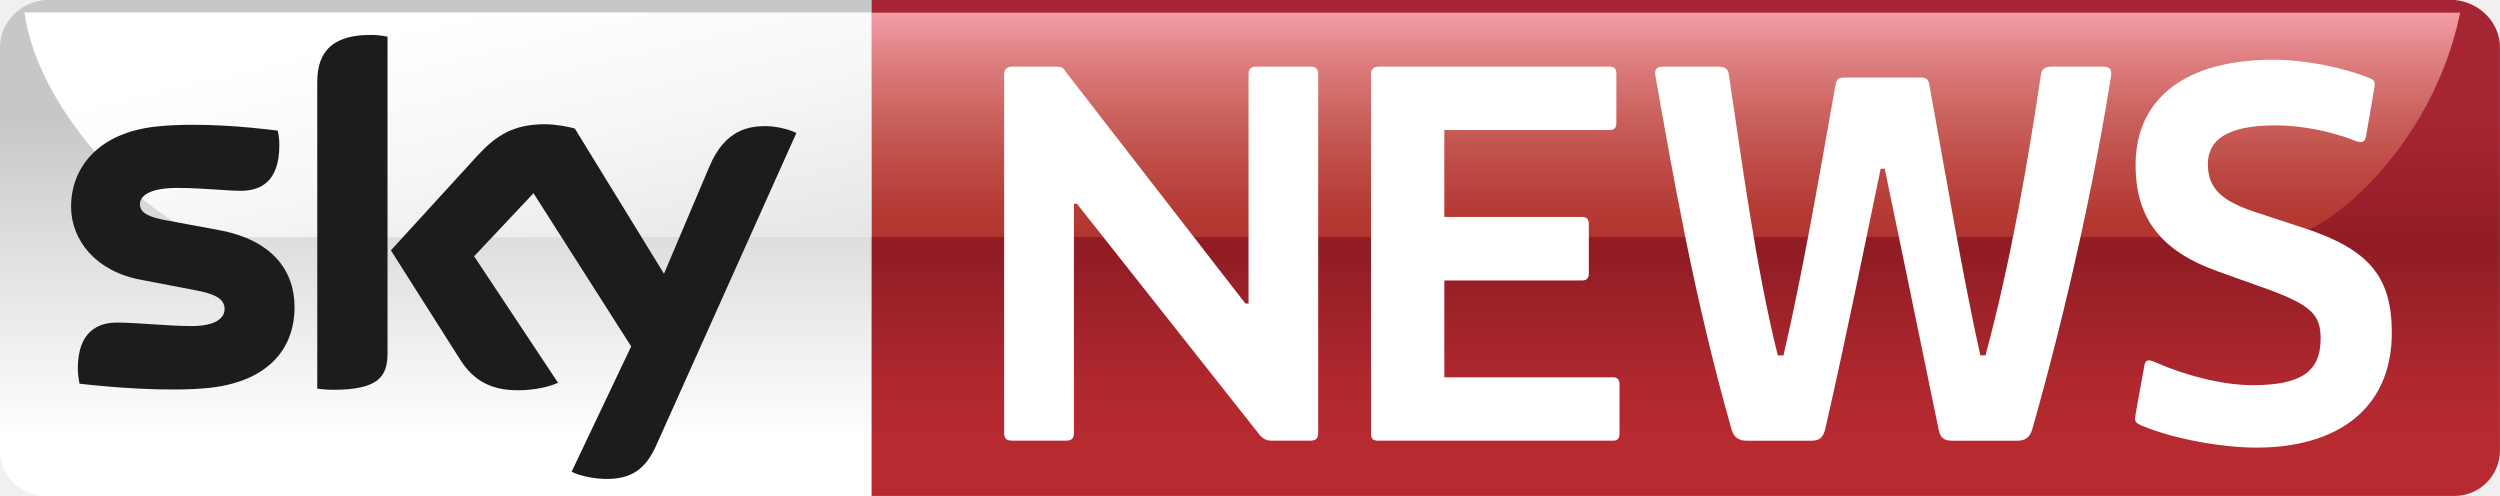
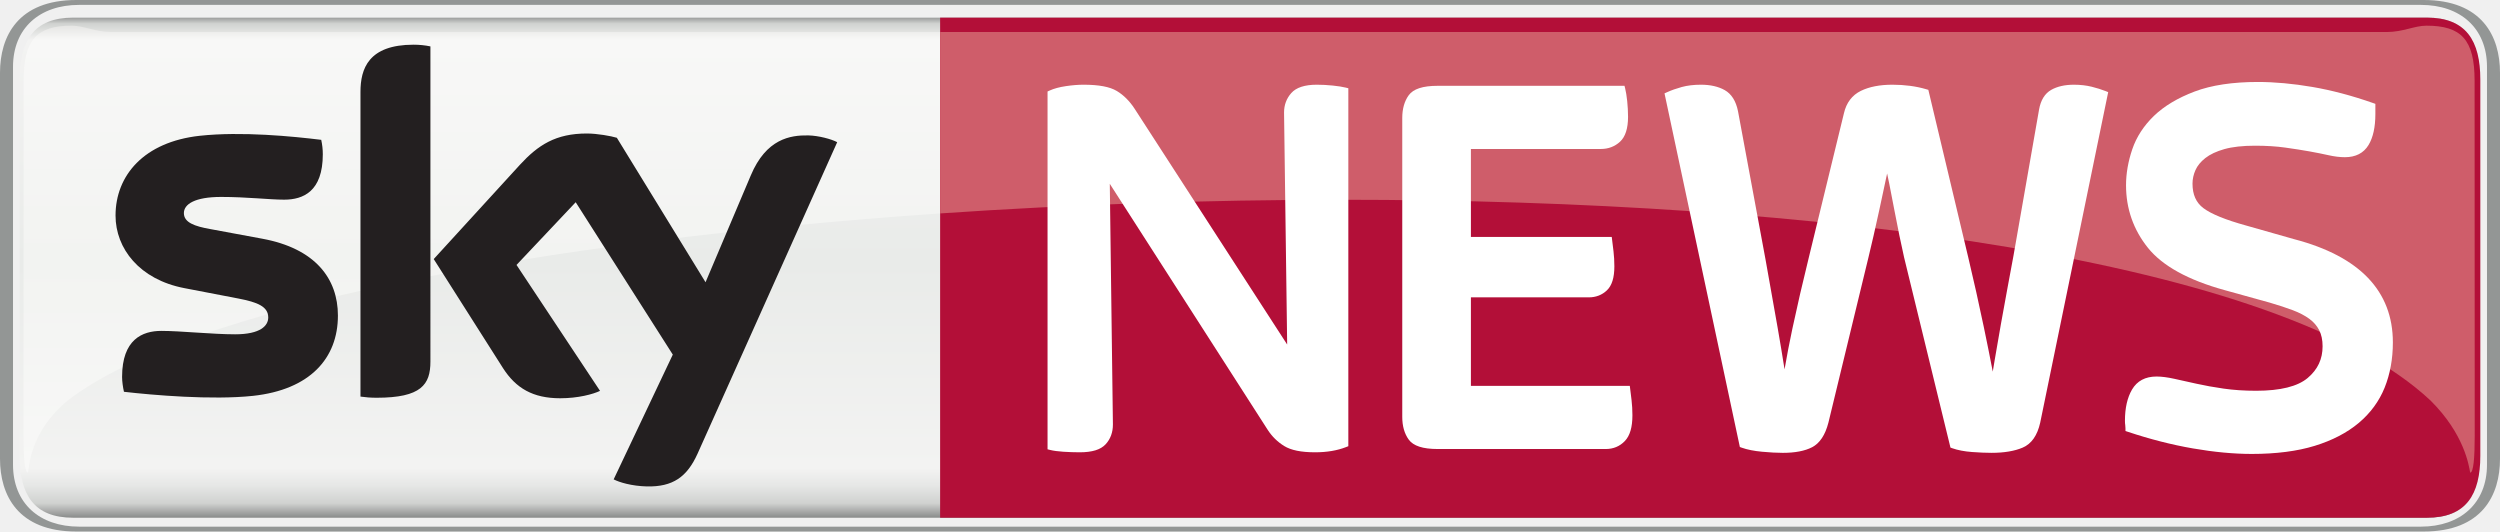
- <svg xmlns="http://www.w3.org/2000/svg" height="119.02" width="600" version="1.1" viewBox="0 0 158.75 31.49">
-   <defs>
-     <linearGradient id="d" x1="80.27" gradientUnits="userSpaceOnUse" y1="50.536" gradientTransform="matrix(.42626 0 0 .42626 -1.3011 -1.3112)" x2="66.554" y2="-8.877">
-       <stop stop-color="#E6E6E6" offset="0" />
-       <stop stop-color="#F7F7F7" offset=".426" />
-       <stop stop-color="#fff" offset=".758" />
+ <svg xmlns="http://www.w3.org/2000/svg" xmlns:xlink="http://www.w3.org/1999/xlink" width="470.34mm" height="100mm" viewBox="0 0 470.34 100" version="1.1" id="svg12036">
+   <defs id="defs12030">
+     <linearGradient x1="0" y1="0" x2="1" y2="0" gradientUnits="userSpaceOnUse" gradientTransform="matrix(0,-11.82662,11.82662,0,239.742,469.1988)" spreadMethod="pad" id="linearGradient5584">
+       <stop style="stop-opacity:1;stop-color:#777878" offset="0" id="stop5568" />
+       <stop style="stop-opacity:1;stop-color:#d0d2d0" offset="0.02" id="stop5570" />
+       <stop style="stop-opacity:1;stop-color:#f3f3f2" offset="0.052" id="stop5572" />
+       <stop style="stop-opacity:1;stop-color:#e9ebe9" offset="0.488" id="stop5574" />
+       <stop style="stop-opacity:1;stop-color:#f3f3f2" offset="0.895" id="stop5576" />
+       <stop style="stop-opacity:1;stop-color:#e6e7e6" offset="0.929" id="stop5578" />
+       <stop style="stop-opacity:1;stop-color:#d0d2d0" offset="0.964" id="stop5580" />
+       <stop style="stop-opacity:1;stop-color:#777878" offset="1" id="stop5582" />
    </linearGradient>
-     <linearGradient id="c" x1="251.21" gradientUnits="userSpaceOnUse" y1="4.942" gradientTransform="matrix(.42626 0 0 .42626 -1.3011 -1.3112)" x2="251.21" y2="38.392">
-       <stop stop-color="#F49DA7" offset=".005" />
-       <stop stop-color="#DF8183" offset=".192" />
-       <stop stop-color="#CA615C" offset=".468" />
-       <stop stop-color="#BD4943" offset=".704" />
-       <stop stop-color="#B53A34" offset=".889" />
-       <stop stop-color="#B23430" offset="1" />
+     <linearGradient x1="0" y1="0" x2="1" y2="0" gradientUnits="userSpaceOnUse" gradientTransform="matrix(0,361.5549,361.5549,0,697.7755,-612.6261)" spreadMethod="pad" id="linearGradient5616-5">
+       <stop style="stop-opacity:1;stop-color:#a6a4a3" offset="0" id="stop5600-1" />
+       <stop style="stop-opacity:1;stop-color:#e3e3e1" offset="0.02" id="stop5602-6" />
+       <stop style="stop-opacity:1;stop-color:#f8f8f7" offset="0.052" id="stop5604-8" />
+       <stop style="stop-opacity:1;stop-color:#f2f3f1" offset="0.488" id="stop5606-8" />
+       <stop style="stop-opacity:1;stop-color:#f8f8f7" offset="0.895" id="stop5608-3" />
+       <stop style="stop-opacity:1;stop-color:#f0f0f0" offset="0.929" id="stop5610-9" />
+       <stop style="stop-opacity:1;stop-color:#e3e3e1" offset="0.964" id="stop5612-2" />
+       <stop style="stop-opacity:1;stop-color:#a6a4a3" offset="1" id="stop5614-1" />
    </linearGradient>
-     <linearGradient id="b" x1="254.18" gradientUnits="userSpaceOnUse" y1="21.048" gradientTransform="matrix(.42626 0 0 .42626 -1.3011 -1.3112)" x2="254.18" y2="68.507">
-       <stop stop-color="#A62532" offset="0" />
-       <stop stop-color="#901C24" offset=".401" />
-       <stop stop-color="#9A2028" offset=".53" />
-       <stop stop-color="#AF282E" offset=".82" />
-       <stop stop-color="#B62A30" offset="1" />
-     </linearGradient>
-     <linearGradient id="a" x1="67.974" gradientUnits="userSpaceOnUse" y1="21.045" gradientTransform="matrix(.42626 0 0 .42626 -1.3011 -1.3112)" x2="67.974" y2="68.507">
-       <stop stop-color="#C6C7C7" offset="0" />
-       <stop stop-color="#D8D9D8" offset=".289" />
-       <stop stop-color="#F2F1F1" offset=".735" />
-       <stop stop-color="#fff" offset="1" />
-     </linearGradient>
+     <linearGradient xlink:href="#linearGradient5584" id="linearGradient4644-2-6" gradientUnits="userSpaceOnUse" gradientTransform="matrix(0,95.66142,95.66142,0,261.1986,11.93569)" x1="0" y1="0" x2="1" y2="0" spreadMethod="pad" />
  </defs>
-   <g stroke-width=".426">
-     <path d="m0 2.998c0-1.586 1.301-2.877 2.877-2.998h52.469v31.49h-52.469c-1.576 0-2.877-1.291-2.877-2.877v-25.614" fill="url(#a)" />
-     <path d="m55.346 0h100.52c1.58 0.132 2.88 1.423 2.88 3.009v25.604c0 1.586-1.3 2.877-2.88 2.877h-100.52z" fill="url(#b)" />
-     <path d="m55.346 15.054h89.664c2.54 0 9.44-5.591 11.21-14.251h-100.87z" fill="url(#c)" />
-     <path d="m55.346 0.793h-53.791c0.966 7.034 9.138 14.271 12.096 14.271 0 0 18.54-0.01 41.695-0.01z" fill="url(#d)" />
-     <path d="m83.146 4.229h-3.303c-0.468 0-0.56 0.132-0.56 0.569v14.474h-0.203l-11.455-14.779c-0.132-0.204-0.234-0.265-0.6-0.265h-2.724c-0.366 0-0.539 0.193-0.539 0.468v22.728c0 0.427 0.102 0.559 0.569 0.559h3.294c0.467 0 0.569-0.132 0.569-0.559v-14.485h0.193l11.425 14.454c0.305 0.427 0.529 0.59 0.966 0.59h2.368c0.457 0 0.559-0.132 0.559-0.559v-22.626c0-0.437-0.102-0.57-0.559-0.57zm19.274 19.73h-10.705v-6.15h8.745c0.3 0 0.43-0.142 0.43-0.467v-3.09c0-0.346-0.13-0.478-0.43-0.478h-8.745v-5.519h10.485c0.31 0 0.44-0.132 0.44-0.468v-3.09c0-0.335-0.13-0.468-0.44-0.468h-14.612c-0.366 0-0.529 0.163-0.529 0.468v22.789c0 0.407 0.102 0.498 0.529 0.498h14.832c0.29 0 0.42-0.132 0.42-0.457v-3.101c0-0.325-0.13-0.467-0.42-0.467zm31.04-19.73h-3.08c-0.49 0-0.71 0.102-0.78 0.498-0.82 5.519-1.93 11.944-3.52 17.838h-0.33c-1.1-4.959-2.13-11.078-3.24-17.207-0.07-0.336-0.2-0.437-0.56-0.437h-4.84c-0.33 0-0.49 0.102-0.55 0.437-1.08 6.058-2.11 12.085-3.31 17.208h-0.36c-1.4-5.59-2.29-12.411-3.11-17.838-0.06-0.407-0.27-0.498-0.79-0.498h-3.28c-0.46 0-0.68 0.091-0.59 0.6 1.14 6.414 2.43 13.976 4.84 22.464 0.16 0.498 0.46 0.691 0.95 0.691h4.11c0.52 0 0.74-0.193 0.88-0.722 1.33-5.834 2.54-11.821 3.52-16.548h0.26c0.97 4.696 2.19 10.521 3.42 16.548 0.1 0.559 0.36 0.722 0.89 0.722h4.1c0.49 0 0.79-0.193 0.95-0.691 2.34-8.254 4.01-16.121 5.01-22.464 0.07-0.508-0.13-0.6-0.59-0.6zm12.83 10.246-3.13-1.026c-2.1-0.702-2.96-1.494-2.96-3.029 0-1.566 1.27-2.46 4.29-2.46 1.77 0 3.67 0.427 5.03 0.966 0.47 0.193 0.66 0.091 0.73-0.305l0.53-3.09c0.06-0.335-0.03-0.468-0.29-0.569-1.77-0.701-4.13-1.169-6.16-1.169-5.33 0-8.72 2.297-8.72 6.689 0 3.395 1.63 5.458 5.16 6.729l3.16 1.128c2.86 1.037 3.43 1.667 3.43 3.161 0 2.094-1.23 2.958-4.33 2.958-1.9 0-4.32-0.63-6.19-1.464-0.37-0.162-0.6-0.193-0.67 0.204l-0.56 3.1c-0.07 0.427-0.07 0.528 0.4 0.732 1.96 0.823 4.99 1.392 7.29 1.392 5.15 0 8.58-2.5 8.58-7.288 0-3.557-1.43-5.296-5.59-6.658z" fill="#fff" />
-     <path d="m36.298 29.955c0.376 0.193 1.148 0.427 2.114 0.457 1.667 0.031 2.571-0.61 3.242-2.094l8.915-19.871c-0.376-0.204-1.179-0.417-1.85-0.437-1.149-0.02-2.684 0.213-3.67 2.561l-2.886 6.81-5.662-9.219c-0.356-0.112-1.25-0.274-1.911-0.274-1.992 0-3.11 0.732-4.269 1.992l-5.499 6.017 4.421 6.973c0.824 1.271 1.901 1.911 3.649 1.911 1.149 0 2.094-0.264 2.542-0.478l-5.327-8.03 3.771-4.004 6.201 9.727zm-11.69-7.522c0 1.474-0.579 2.318-3.435 2.318-0.376 0-0.712-0.031-1.027-0.071v-19.445c0-1.474 0.498-3.019 3.395-3.019 0.356 0 0.732 0.041 1.067 0.112zm-5.905-2.927c0 2.734-1.779 4.726-5.408 5.123-2.632 0.274-6.434-0.051-8.243-0.265-0.061-0.284-0.112-0.66-0.112-0.945 0-2.389 1.291-2.937 2.501-2.937 1.25 0 3.232 0.223 4.707 0.223 1.616 0 2.114-0.549 2.114-1.077 0-0.681-0.651-0.976-1.911-1.21l-3.446-0.661c-2.856-0.548-4.391-2.531-4.391-4.635 0-2.551 1.809-4.696 5.367-5.082 2.694-0.295 5.967 0.03 7.755 0.254 0.072 0.305 0.102 0.6 0.102 0.925 0 2.379-1.25 2.897-2.46 2.897-0.935 0-2.378-0.183-4.025-0.183-1.677 0-2.368 0.468-2.368 1.037 0 0.59 0.661 0.833 1.707 1.027l3.284 0.609c3.384 0.62 4.828 2.542 4.828 4.9z" fill="#1c1c1e" />
+   <g id="layer1" transform="translate(-26.02905,-9.436682)">
+     <path style="fill:url(#linearGradient4644-2-6);stroke:none;stroke-width:8.089" d="m 39.785,12.755 c -7.416,0 -10.054,4.377 -10.054,11.661 v 70.76 c 0,7.285 2.638,11.662 10.054,11.662 H 482.613 c 7.416,0 10.054,-4.377 10.054,-11.662 v -70.76 c 0,-7.285 -2.638,-11.661 -10.054,-11.661 z" id="path5586-5-8-8" />
+     <g id="g5598-3" transform="matrix(8.088652,0,0,-8.088652,-1677.991,3807.121)">
+       <path style="fill:url(#linearGradient5616-5);stroke:none;stroke-width:30.571" d="m -139.996,-603.816 c -24.751,0 -34.26,9.885 -34.26,39.111 l -0.092,252.434 c 0,15.732 0.875,26.277 3.238,26.277 h 0.006 c 0.859,-4.943 1.584,-29.213 28.236,-51.334 85.425,-65.93 336.066,-113.517 620.297,-132.979 0.002,-1.3e-4 0.004,1.3e-4 0.006,0 92.999,-6.365 189.658,-9.725 285.252,-9.725 340.05,0 667.261,42.417 774.465,142.703 24.105,23.873 27.377,46.393 28.236,51.336 v 0 c 2.366,0 3.24,-10.547 3.24,-26.279 l -0.092,-252.434 c 0,-29.226 -9.504,-39.109 -34.258,-39.109 -8.38,0 -16.764,4.496 -27.932,4.496 H -112.07 c -11.165,0 -19.55,-4.498 -27.93,-4.498 z" transform="matrix(0.03271044,0,0,-0.03271044,216.9175,449.1595)" id="path5618-3" />
+     </g>
+     <path style="fill:#b30f38;fill-opacity:1;fill-rule:nonzero;stroke:none;stroke-width:8.089" d="m 202.899,12.755 v 2.702 34.134 57.247 h 279.714 c 7.416,0 10.054,-4.377 10.054,-11.662 V 24.416 c 0,-7.285 -2.638,-11.661 -10.054,-11.661 z" id="path5588-1" />
+     <path id="path5556" style="fill:#939695;fill-opacity:1;fill-rule:nonzero;stroke:none;stroke-width:8.089" d="m 482,109.437 c 11.012,0 14.369,-6.846 14.369,-13.689 V 23.126 c 0,-6.844 -3.357,-13.689 -14.369,-13.689 H 40.399 c -11.013,0 -14.369,6.845 -14.369,13.689 v 72.622 c 0,6.843 3.357,13.689 14.369,13.689 H 482 M 40.908,108.517 c -7.416,0 -12.432,-4.377 -12.432,-11.661 V 22.018 c 0,-7.285 5.016,-11.661 12.432,-11.661 h 440.582 c 7.416,0 12.432,4.377 12.432,11.661 v 74.838 c 0,7.285 -5.016,11.661 -12.432,11.661 H 40.908" />
+     <path id="path5620" style="fill:#cf5d6a;fill-opacity:1;fill-rule:nonzero;stroke:none;stroke-width:8.089" d="M 490.754,98.358 C 490.527,97.05 489.662,91.092 483.284,84.775 454.919,58.241 368.345,47.018 278.373,47.018 c -25.293,0 -50.868,0.889 -75.474,2.573 V 15.457 h 272.236 c 2.955,0 5.173,-1.19 7.39,-1.19 6.549,0 9.064,2.615 9.064,10.348 l 0.024,66.79 c 0,4.162 -0.231,6.953 -0.857,6.953" />
+     <path id="path5622" style="fill:#ffffff;fill-opacity:1;fill-rule:nonzero;stroke:none;stroke-width:8.089" d="m 276.762,25.532 c -1.018,-0.105 -2.029,-0.158 -3.007,-0.158 -2.258,0 -3.869,0.529 -4.791,1.572 -0.9,1.018 -1.358,2.246 -1.358,3.659 l 0.586,43.648 -28.691,-44.342 c -0.946,-1.457 -2.077,-2.586 -3.362,-3.358 -1.322,-0.793 -3.373,-1.179 -6.27,-1.179 -0.983,0 -2.09,0.089 -3.29,0.265 -1.228,0.181 -2.259,0.459 -3.066,0.827 l -0.403,0.184 v 67.317 l 0.523,0.131 c 0.595,0.147 1.391,0.255 2.436,0.328 1.025,0.065 2.062,0.104 3.086,0.104 2.351,0 3.949,-0.494 4.885,-1.51 0.908,-0.987 1.368,-2.236 1.368,-3.721 l -0.587,-45.282 29.705,46.282 c 0.806,1.249 1.849,2.274 3.1,3.046 1.291,0.796 3.195,1.184 5.822,1.184 2.205,0 4.16,-0.328 5.813,-0.975 l 0.438,-0.171 V 26.04 l -0.523,-0.13 c -0.582,-0.145 -1.394,-0.272 -2.413,-0.378" />
+     <path id="path5624" style="fill:#ffffff;fill-opacity:1;fill-rule:nonzero;stroke:none;stroke-width:8.089" d="m 332.728,82.632 -0.073,-0.605 H 302.76 V 65.38 h 22.177 c 1.347,0 2.495,-0.445 3.413,-1.324 0.942,-0.9 1.399,-2.377 1.399,-4.516 0,-0.981 -0.057,-1.927 -0.16,-2.811 l -0.332,-2.72 h -26.497 v -16.543 h 24.444 c 1.407,0 2.622,-0.459 3.608,-1.366 1.002,-0.922 1.511,-2.497 1.511,-4.68 0,-0.975 -0.057,-1.969 -0.158,-2.957 -0.108,-1.001 -0.232,-1.773 -0.379,-2.359 l -0.13,-0.523 h -35.148 c -2.8,0 -4.584,0.582 -5.451,1.779 -0.805,1.113 -1.213,2.548 -1.213,4.267 v 56.24 c 0,1.72 0.408,3.156 1.213,4.268 0.865,1.196 2.649,1.778 5.451,1.778 h 31.623 c 1.426,0 2.633,-0.504 3.587,-1.499 0.961,-1.001 1.428,-2.589 1.428,-4.856 0,-0.986 -0.057,-1.932 -0.159,-2.812 -0.103,-0.859 -0.19,-1.564 -0.258,-2.114" />
+     <path id="path5626" style="fill:#ffffff;fill-opacity:1;fill-rule:nonzero;stroke:none;stroke-width:8.089" d="m 419.558,25.756 c -1.015,-0.253 -2.145,-0.381 -3.359,-0.381 -1.692,0 -3.123,0.324 -4.255,0.965 -1.215,0.689 -1.987,1.943 -2.297,3.726 l -4.813,27.496 -1.128,6.076 c -0.409,2.201 -0.82,4.451 -1.229,6.752 -0.411,2.304 -0.805,4.573 -1.179,6.804 -0.124,0.731 -0.243,1.451 -0.358,2.157 -0.509,-2.648 -1.071,-5.447 -1.679,-8.364 -0.929,-4.437 -1.916,-8.861 -2.939,-13.152 l -7.504,-31.496 -0.383,-0.112 c -1.91,-0.565 -4.056,-0.853 -6.377,-0.853 -2.361,0 -4.352,0.387 -5.918,1.151 -1.665,0.813 -2.742,2.234 -3.2,4.217 l -6.595,27.087 c -1.164,4.716 -2.206,9.229 -3.098,13.412 -0.557,2.612 -1.052,5.182 -1.479,7.683 -0.396,-2.515 -0.832,-5.128 -1.298,-7.813 -0.761,-4.361 -1.521,-8.637 -2.279,-12.831 l -5.181,-27.924 c -0.385,-1.915 -1.226,-3.249 -2.502,-3.967 -1.199,-0.673 -2.698,-1.015 -4.458,-1.015 -1.358,0 -2.58,0.146 -3.634,0.436 -1.026,0.284 -1.943,0.608 -2.729,0.965 l -0.504,0.229 14.176,66.532 0.362,0.13 c 1.005,0.36 2.287,0.615 3.813,0.759 1.49,0.138 2.806,0.209 3.912,0.209 2.289,0 4.14,-0.355 5.498,-1.055 1.442,-0.743 2.476,-2.296 3.074,-4.623 l 7.539,-31.107 c 0.616,-2.522 1.294,-5.491 2.018,-8.823 0.504,-2.325 1.001,-4.64 1.488,-6.948 0.142,0.64 0.278,1.288 0.408,1.94 0.342,1.715 0.668,3.394 0.975,5.039 0.31,1.653 0.618,3.221 0.928,4.7 0.31,1.481 0.603,2.839 0.881,4.091 l 8.725,35.796 0.35,0.125 c 1.022,0.362 2.267,0.599 3.701,0.707 1.394,0.104 2.629,0.156 3.673,0.156 2.361,0 4.333,-0.33 5.861,-0.982 1.661,-0.708 2.772,-2.292 3.305,-4.719 L 422.656,26.77 422.119,26.556 c -0.715,-0.284 -1.576,-0.553 -2.561,-0.801" />
+     <path id="path5628" style="fill:#ffffff;fill-opacity:1;fill-rule:nonzero;stroke:none;stroke-width:8.089" d="m 457.69,54.448 -9.069,-2.577 c -3.881,-1.069 -6.591,-2.173 -8.06,-3.284 -1.375,-1.039 -2.043,-2.543 -2.043,-4.6 0,-0.862 0.188,-1.72 0.559,-2.553 0.362,-0.818 0.987,-1.578 1.854,-2.261 0.885,-0.695 2.088,-1.26 3.573,-1.681 1.513,-0.427 3.46,-0.644 5.787,-0.644 2.086,0 3.994,0.119 5.673,0.354 1.715,0.241 3.248,0.482 4.556,0.717 1.328,0.239 2.531,0.48 3.575,0.715 1.107,0.25 2.145,0.378 3.089,0.378 2.034,0 3.532,-0.771 4.452,-2.291 0.853,-1.408 1.285,-3.365 1.285,-5.816 v -1.932 l -0.462,-0.162 c -3.934,-1.38 -7.767,-2.394 -11.391,-3.016 -3.627,-0.621 -7.079,-0.937 -10.262,-0.937 -4.729,0 -8.728,0.604 -11.884,1.796 -3.164,1.196 -5.738,2.737 -7.652,4.578 -1.924,1.856 -3.301,3.976 -4.088,6.301 -0.777,2.289 -1.169,4.564 -1.169,6.761 0,4.399 1.384,8.357 4.116,11.763 2.723,3.396 7.575,6.074 14.416,7.958 l 8.539,2.367 c 1.608,0.469 3.064,0.949 4.326,1.424 1.207,0.457 2.245,1 3.083,1.611 0.804,0.59 1.428,1.306 1.855,2.13 0.427,0.826 0.644,1.846 0.644,3.031 0,2.419 -0.914,4.369 -2.795,5.963 -1.888,1.6 -5.151,2.411 -9.699,2.411 -2.224,0 -4.287,-0.136 -6.132,-0.404 -1.864,-0.27 -3.579,-0.579 -5.101,-0.919 l -4.171,-0.926 c -1.284,-0.285 -2.408,-0.429 -3.343,-0.429 -2.106,0 -3.658,0.825 -4.613,2.453 -0.882,1.508 -1.33,3.479 -1.33,5.859 0,0.322 0.016,0.596 0.057,0.832 0.024,0.174 0.041,0.379 0.041,0.611 v 0.497 l 0.472,0.157 c 4.136,1.379 8.242,2.428 12.204,3.116 3.975,0.69 7.705,1.04 11.087,1.04 4.576,0 8.561,-0.513 11.843,-1.525 3.299,-1.016 6.083,-2.464 8.275,-4.302 2.207,-1.851 3.849,-4.09 4.883,-6.658 1.024,-2.544 1.544,-5.403 1.544,-8.498 0,-9.647 -6.24,-16.179 -18.528,-19.41" />
+     <path id="path5630" style="fill:#231f20;fill-opacity:1;fill-rule:nonzero;stroke:none;stroke-width:8.089" d="m 89.603,68.807 c 0,8.054 -5.267,13.939 -15.96,15.103 -7.75,0.83 -18.968,-0.15 -24.293,-0.764 -0.198,-0.869 -0.352,-1.95 -0.352,-2.799 0,-7.05 3.811,-8.657 7.378,-8.657 3.705,0 9.545,0.642 13.89,0.642 4.771,0 6.229,-1.623 6.229,-3.163 0,-2.023 -1.928,-2.863 -5.635,-3.573 L 60.716,63.645 c -8.445,-1.618 -12.95,-7.459 -12.95,-13.657 0,-7.535 5.334,-13.842 15.821,-15.004 7.93,-0.857 17.579,0.111 22.876,0.76 0.196,0.911 0.297,1.77 0.297,2.716 0,7.025 -3.705,8.541 -7.276,8.541 -2.745,0 -7.001,-0.514 -11.859,-0.514 -4.949,0 -7.001,1.369 -7.001,3.037 0,1.755 1.956,2.484 5.053,3.025 l 9.697,1.798 c 9.96,1.838 14.229,7.496 14.229,14.458 z m 17.404,8.648 c 0,4.321 -1.697,6.812 -10.128,6.812 -1.117,0 -2.095,-0.083 -3.032,-0.217 V 26.738 c 0,-4.353 1.48,-8.893 9.999,-8.893 1.072,0 2.154,0.11 3.16,0.321 z M 141.48,99.625 c 1.104,0.565 3.377,1.251 6.236,1.327 4.891,0.107 7.565,-1.771 9.545,-6.155 l 26.275,-58.61 c -1.084,-0.584 -3.481,-1.231 -5.452,-1.277 -3.374,-0.057 -7.908,0.631 -10.81,7.544 l -8.507,20.083 -16.687,-27.18 c -1.077,-0.331 -3.704,-0.804 -5.635,-0.804 -5.88,0 -9.179,2.173 -12.594,5.878 l -16.223,17.744 13.049,20.54 c 2.411,3.742 5.592,5.649 10.751,5.649 3.375,0 6.186,-0.768 7.488,-1.391 l -15.712,-23.692 11.135,-11.798 18.267,28.668" />
+     <g id="g5598-1" transform="matrix(8.088652,0,0,-8.088652,-1677.991,3607.122)" />
  </g>
</svg>
